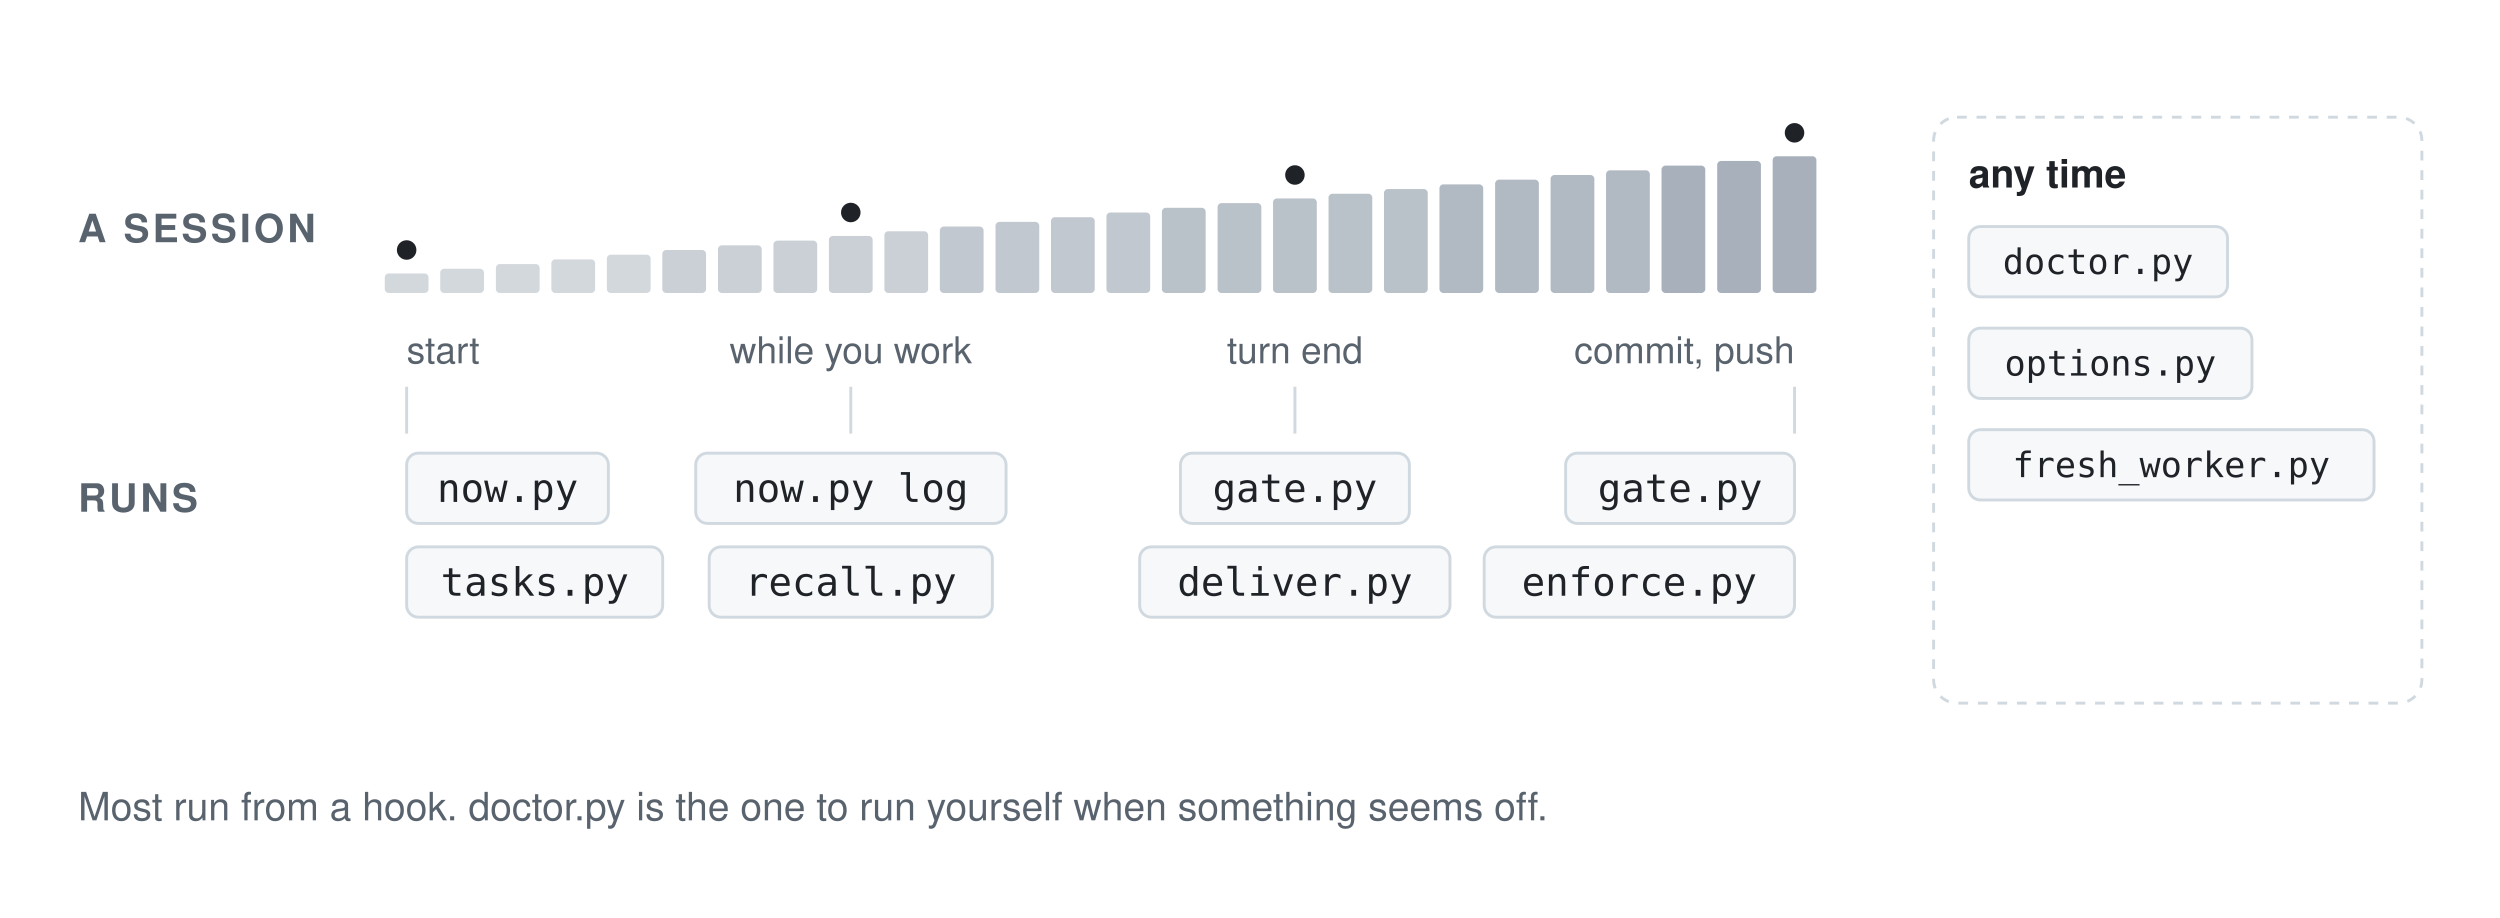
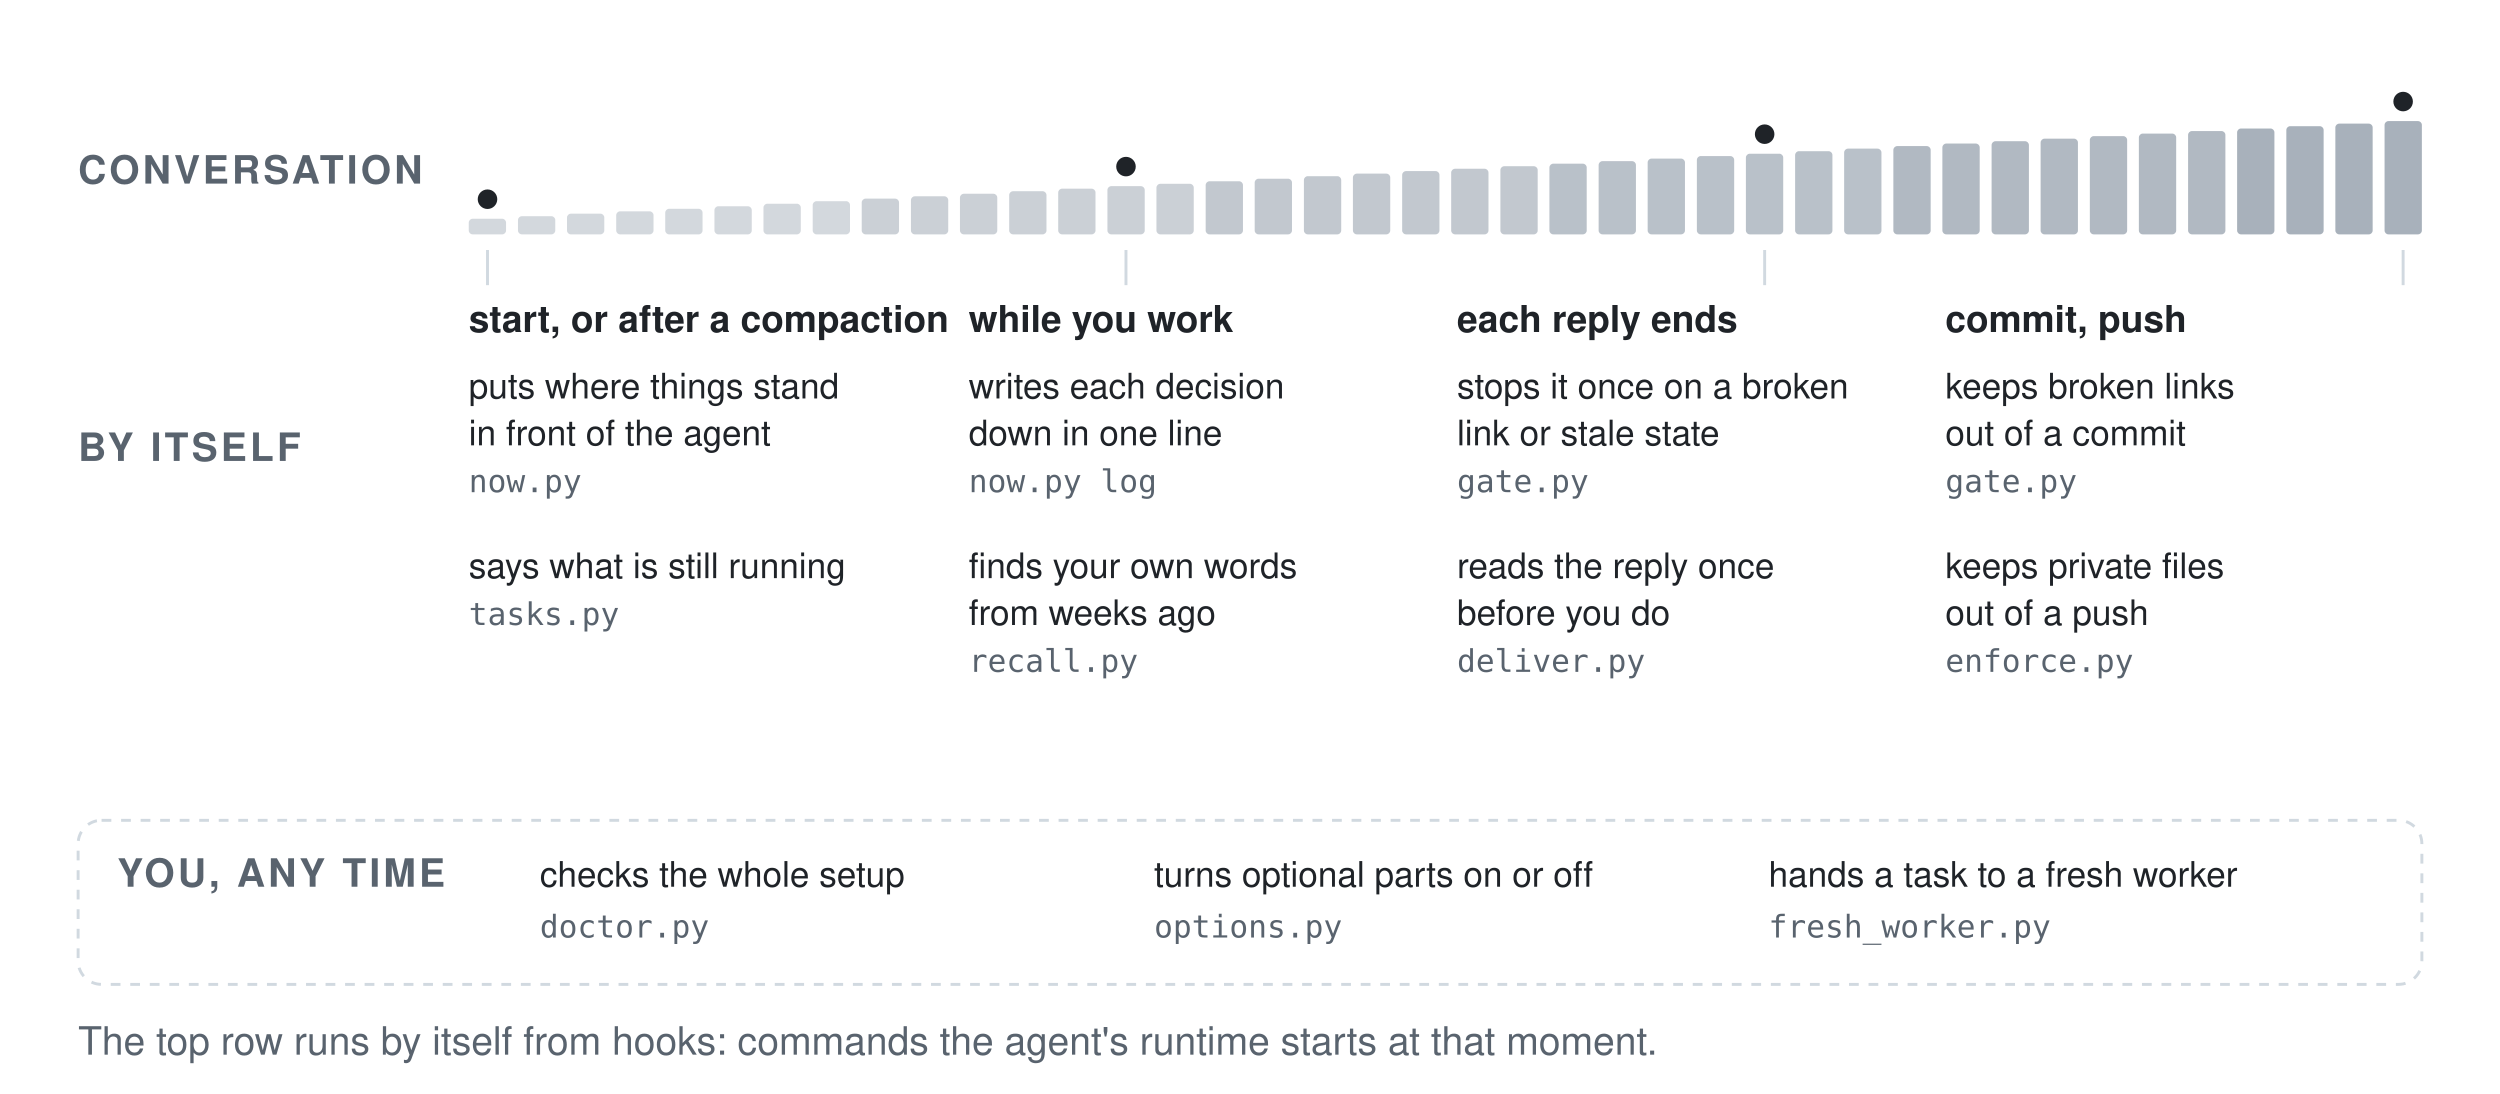
- <svg xmlns="http://www.w3.org/2000/svg" viewBox="0 0 1280 470" width="1280" height="470" role="img" aria-labelledby="t d">
-   <text x="40" y="124" font-size="20" font-family="ui-sans-serif, -apple-system, 'Segoe UI', Helvetica, Arial, sans-serif" fill="#59636e" font-weight="600" letter-spacing="1.6">A SESSION</text>
-   <rect x="197" y="140" width="22.4" height="10" rx="2" fill="#a8b1bb" opacity="0.5" />
-   <rect x="225.4" y="137.6" width="22.4" height="12.4" rx="2" fill="#a8b1bb" opacity="0.5" />
-   <rect x="253.9" y="135.2" width="22.4" height="14.8" rx="2" fill="#a8b1bb" opacity="0.5" />
-   <rect x="282.3" y="132.8" width="22.4" height="17.2" rx="2" fill="#a8b1bb" opacity="0.5" />
-   <rect x="310.7" y="130.4" width="22.4" height="19.6" rx="2" fill="#a8b1bb" opacity="0.5" />
-   <rect x="339.1" y="128" width="22.4" height="22" rx="2" fill="#a8b1bb" opacity="0.6" />
-   <rect x="367.6" y="125.6" width="22.4" height="24.4" rx="2" fill="#a8b1bb" opacity="0.6" />
-   <rect x="396" y="123.2" width="22.4" height="26.8" rx="2" fill="#a8b1bb" opacity="0.6" />
-   <rect x="424.4" y="120.8" width="22.4" height="29.2" rx="2" fill="#a8b1bb" opacity="0.6" />
-   <rect x="452.8" y="118.4" width="22.4" height="31.6" rx="2" fill="#a8b1bb" opacity="0.6" />
-   <rect x="481.2" y="116" width="22.4" height="34" rx="2" fill="#a8b1bb" opacity="0.7" />
-   <rect x="509.7" y="113.6" width="22.4" height="36.4" rx="2" fill="#a8b1bb" opacity="0.7" />
-   <rect x="538.1" y="111.2" width="22.4" height="38.8" rx="2" fill="#a8b1bb" opacity="0.7" />
-   <rect x="566.5" y="108.8" width="22.4" height="41.2" rx="2" fill="#a8b1bb" opacity="0.7" />
-   <rect x="594.9" y="106.4" width="22.4" height="43.6" rx="2" fill="#a8b1bb" opacity="0.8" />
-   <rect x="623.4" y="104" width="22.4" height="46" rx="2" fill="#a8b1bb" opacity="0.8" />
-   <rect x="651.8" y="101.6" width="22.4" height="48.4" rx="2" fill="#a8b1bb" opacity="0.8" />
-   <rect x="680.2" y="99.2" width="22.4" height="50.8" rx="2" fill="#a8b1bb" opacity="0.8" />
-   <rect x="708.6" y="96.8" width="22.4" height="53.2" rx="2" fill="#a8b1bb" opacity="0.8" />
-   <rect x="737" y="94.4" width="22.4" height="55.6" rx="2" fill="#a8b1bb" opacity="0.9" />
-   <rect x="765.5" y="92" width="22.4" height="58" rx="2" fill="#a8b1bb" opacity="0.9" />
-   <rect x="793.9" y="89.6" width="22.4" height="60.4" rx="2" fill="#a8b1bb" opacity="0.9" />
-   <rect x="822.3" y="87.2" width="22.4" height="62.8" rx="2" fill="#a8b1bb" opacity="0.9" />
-   <rect x="850.7" y="84.8" width="22.4" height="65.2" rx="2" fill="#a8b1bb" opacity="1" />
-   <rect x="879.2" y="82.4" width="22.4" height="67.6" rx="2" fill="#a8b1bb" opacity="1" />
-   <rect x="907.6" y="80" width="22.4" height="70" rx="2" fill="#a8b1bb" opacity="1" />
-   <text x="40" y="262" font-size="20" font-family="ui-sans-serif, -apple-system, 'Segoe UI', Helvetica, Arial, sans-serif" fill="#59636e" font-weight="600" letter-spacing="1.6">RUNS</text>
-   <circle cx="208.2" cy="128" r="5" fill="#1f2328" />
-   <line x1="208.2" y1="198" x2="208.2" y2="222" stroke="#d1d9e0" stroke-width="1.5" />
-   <text x="208.2" y="186" font-size="19" font-family="ui-sans-serif, -apple-system, 'Segoe UI', Helvetica, Arial, sans-serif" fill="#59636e">start</text>
-   <rect x="208.2" y="232" width="103.3" height="36" rx="6" fill="#f6f8fa" stroke="#d1d9e0" stroke-width="1.5" />
-   <text x="259.9" y="257" font-size="20" font-family="ui-monospace, SFMono-Regular, Menlo, Consolas, monospace" fill="#1f2328" text-anchor="middle">now.py</text>
-   <rect x="208.2" y="280" width="131.1" height="36" rx="6" fill="#f6f8fa" stroke="#d1d9e0" stroke-width="1.5" />
-   <text x="273.8" y="305" font-size="20" font-family="ui-monospace, SFMono-Regular, Menlo, Consolas, monospace" fill="#1f2328" text-anchor="middle">tasks.py</text>
-   <circle cx="435.6" cy="108.8" r="5" fill="#1f2328" />
-   <line x1="435.6" y1="198" x2="435.6" y2="222" stroke="#d1d9e0" stroke-width="1.5" />
-   <text x="435.6" y="186" font-size="19" font-family="ui-sans-serif, -apple-system, 'Segoe UI', Helvetica, Arial, sans-serif" fill="#59636e" text-anchor="middle">while you work</text>
-   <rect x="356.2" y="232" width="158.9" height="36" rx="6" fill="#f6f8fa" stroke="#d1d9e0" stroke-width="1.5" />
-   <text x="435.6" y="257" font-size="20" font-family="ui-monospace, SFMono-Regular, Menlo, Consolas, monospace" fill="#1f2328" text-anchor="middle">now.py log</text>
-   <rect x="363.1" y="280" width="145" height="36" rx="6" fill="#f6f8fa" stroke="#d1d9e0" stroke-width="1.5" />
-   <text x="435.6" y="305" font-size="20" font-family="ui-monospace, SFMono-Regular, Menlo, Consolas, monospace" fill="#1f2328" text-anchor="middle">recall.py</text>
-   <circle cx="663" cy="89.6" r="5" fill="#1f2328" />
-   <line x1="663" y1="198" x2="663" y2="222" stroke="#d1d9e0" stroke-width="1.5" />
-   <text x="663" y="186" font-size="19" font-family="ui-sans-serif, -apple-system, 'Segoe UI', Helvetica, Arial, sans-serif" fill="#59636e" text-anchor="middle">turn end</text>
-   <rect x="604.4" y="232" width="117.2" height="36" rx="6" fill="#f6f8fa" stroke="#d1d9e0" stroke-width="1.5" />
-   <text x="663" y="257" font-size="20" font-family="ui-monospace, SFMono-Regular, Menlo, Consolas, monospace" fill="#1f2328" text-anchor="middle">gate.py</text>
-   <rect x="583.5" y="280" width="158.9" height="36" rx="6" fill="#f6f8fa" stroke="#d1d9e0" stroke-width="1.5" />
-   <text x="663" y="305" font-size="20" font-family="ui-monospace, SFMono-Regular, Menlo, Consolas, monospace" fill="#1f2328" text-anchor="middle">deliver.py</text>
-   <circle cx="918.8" cy="68" r="5" fill="#1f2328" />
-   <line x1="918.8" y1="198" x2="918.8" y2="222" stroke="#d1d9e0" stroke-width="1.5" />
-   <text x="918.8" y="186" font-size="19" font-family="ui-sans-serif, -apple-system, 'Segoe UI', Helvetica, Arial, sans-serif" fill="#59636e" text-anchor="end">commit, push</text>
-   <rect x="801.6" y="232" width="117.2" height="36" rx="6" fill="#f6f8fa" stroke="#d1d9e0" stroke-width="1.5" />
-   <text x="860.2" y="257" font-size="20" font-family="ui-monospace, SFMono-Regular, Menlo, Consolas, monospace" fill="#1f2328" text-anchor="middle">gate.py</text>
-   <rect x="759.9" y="280" width="158.9" height="36" rx="6" fill="#f6f8fa" stroke="#d1d9e0" stroke-width="1.5" />
-   <text x="839.3" y="305" font-size="20" font-family="ui-monospace, SFMono-Regular, Menlo, Consolas, monospace" fill="#1f2328" text-anchor="middle">enforce.py</text>
-   <rect x="990" y="60" width="250" height="300" rx="12" fill="none" stroke="#d1d9e0" stroke-width="1.5" stroke-dasharray="5 5" />
-   <text x="1008" y="96" font-size="20" font-family="ui-sans-serif, -apple-system, 'Segoe UI', Helvetica, Arial, sans-serif" fill="#1f2328" font-weight="600">any time</text>
-   <rect x="1008" y="116" width="132.5" height="36" rx="6" fill="#f6f8fa" stroke="#d1d9e0" stroke-width="1.5" />
-   <text x="1074.2" y="140.3" font-size="18" font-family="ui-monospace, SFMono-Regular, Menlo, Consolas, monospace" fill="#1f2328" text-anchor="middle">doctor.py</text>
-   <rect x="1008" y="168" width="145" height="36" rx="6" fill="#f6f8fa" stroke="#d1d9e0" stroke-width="1.5" />
-   <text x="1080.5" y="192.3" font-size="18" font-family="ui-monospace, SFMono-Regular, Menlo, Consolas, monospace" fill="#1f2328" text-anchor="middle">options.py</text>
-   <rect x="1008" y="220" width="207.5" height="36" rx="6" fill="#f6f8fa" stroke="#d1d9e0" stroke-width="1.5" />
-   <text x="1111.7" y="244.3" font-size="18" font-family="ui-monospace, SFMono-Regular, Menlo, Consolas, monospace" fill="#1f2328" text-anchor="middle">fresh_worker.py</text>
-   <text x="40" y="420" font-size="20" font-family="ui-sans-serif, -apple-system, 'Segoe UI', Helvetica, Arial, sans-serif" fill="#59636e">Most run from a hook. doctor.py is the one to run yourself when something seems off.</text>
+ <svg xmlns="http://www.w3.org/2000/svg" viewBox="0 0 1280 560" width="1280" height="560" role="img" aria-labelledby="t d">
+   <text x="40" y="94" font-size="20" font-family="ui-sans-serif, -apple-system, 'Segoe UI', Helvetica, Arial, sans-serif" fill="#59636e" font-weight="600" letter-spacing="1.6">CONVERSATION</text>
+   <rect x="240" y="112" width="19.1" height="8" rx="2" fill="#a8b1bb" opacity="0.5" />
+   <rect x="265.2" y="110.7" width="19.1" height="9.3" rx="2" fill="#a8b1bb" opacity="0.5" />
+   <rect x="290.3" y="109.4" width="19.1" height="10.6" rx="2" fill="#a8b1bb" opacity="0.5" />
+   <rect x="315.5" y="108.2" width="19.1" height="11.8" rx="2" fill="#a8b1bb" opacity="0.5" />
+   <rect x="340.6" y="106.9" width="19.1" height="13.1" rx="2" fill="#a8b1bb" opacity="0.5" />
+   <rect x="365.8" y="105.6" width="19.1" height="14.4" rx="2" fill="#a8b1bb" opacity="0.5" />
+   <rect x="390.9" y="104.3" width="19.1" height="15.7" rx="2" fill="#a8b1bb" opacity="0.5" />
+   <rect x="416.1" y="103" width="19.1" height="17" rx="2" fill="#a8b1bb" opacity="0.5" />
+   <rect x="441.2" y="101.7" width="19.1" height="18.3" rx="2" fill="#a8b1bb" opacity="0.6" />
+   <rect x="466.4" y="100.5" width="19.1" height="19.5" rx="2" fill="#a8b1bb" opacity="0.6" />
+   <rect x="491.5" y="99.2" width="19.1" height="20.8" rx="2" fill="#a8b1bb" opacity="0.6" />
+   <rect x="516.7" y="97.9" width="19.1" height="22.1" rx="2" fill="#a8b1bb" opacity="0.6" />
+   <rect x="541.8" y="96.6" width="19.1" height="23.4" rx="2" fill="#a8b1bb" opacity="0.6" />
+   <rect x="567" y="95.3" width="19.1" height="24.7" rx="2" fill="#a8b1bb" opacity="0.6" />
+   <rect x="592.1" y="94.1" width="19.1" height="25.9" rx="2" fill="#a8b1bb" opacity="0.6" />
+   <rect x="617.3" y="92.8" width="19.1" height="27.2" rx="2" fill="#a8b1bb" opacity="0.7" />
+   <rect x="642.4" y="91.5" width="19.1" height="28.5" rx="2" fill="#a8b1bb" opacity="0.7" />
+   <rect x="667.6" y="90.2" width="19.1" height="29.8" rx="2" fill="#a8b1bb" opacity="0.7" />
+   <rect x="692.7" y="88.9" width="19.1" height="31.1" rx="2" fill="#a8b1bb" opacity="0.7" />
+   <rect x="717.9" y="87.6" width="19.1" height="32.4" rx="2" fill="#a8b1bb" opacity="0.7" />
+   <rect x="743" y="86.4" width="19.1" height="33.6" rx="2" fill="#a8b1bb" opacity="0.7" />
+   <rect x="768.2" y="85.1" width="19.1" height="34.9" rx="2" fill="#a8b1bb" opacity="0.7" />
+   <rect x="793.3" y="83.8" width="19.1" height="36.2" rx="2" fill="#a8b1bb" opacity="0.8" />
+   <rect x="818.5" y="82.5" width="19.1" height="37.5" rx="2" fill="#a8b1bb" opacity="0.8" />
+   <rect x="843.6" y="81.2" width="19.1" height="38.8" rx="2" fill="#a8b1bb" opacity="0.8" />
+   <rect x="868.8" y="79.9" width="19.1" height="40.1" rx="2" fill="#a8b1bb" opacity="0.8" />
+   <rect x="893.9" y="78.7" width="19.1" height="41.3" rx="2" fill="#a8b1bb" opacity="0.8" />
+   <rect x="919.1" y="77.4" width="19.1" height="42.6" rx="2" fill="#a8b1bb" opacity="0.8" />
+   <rect x="944.2" y="76.1" width="19.1" height="43.9" rx="2" fill="#a8b1bb" opacity="0.8" />
+   <rect x="969.4" y="74.8" width="19.1" height="45.2" rx="2" fill="#a8b1bb" opacity="0.9" />
+   <rect x="994.5" y="73.5" width="19.1" height="46.5" rx="2" fill="#a8b1bb" opacity="0.9" />
+   <rect x="1019.7" y="72.3" width="19.1" height="47.7" rx="2" fill="#a8b1bb" opacity="0.9" />
+   <rect x="1044.8" y="71" width="19.1" height="49" rx="2" fill="#a8b1bb" opacity="0.9" />
+   <rect x="1070" y="69.7" width="19.1" height="50.3" rx="2" fill="#a8b1bb" opacity="0.9" />
+   <rect x="1095.1" y="68.4" width="19.1" height="51.6" rx="2" fill="#a8b1bb" opacity="0.9" />
+   <rect x="1120.3" y="67.1" width="19.1" height="52.9" rx="2" fill="#a8b1bb" opacity="0.9" />
+   <rect x="1145.4" y="65.8" width="19.1" height="54.2" rx="2" fill="#a8b1bb" opacity="1" />
+   <rect x="1170.6" y="64.6" width="19.1" height="55.4" rx="2" fill="#a8b1bb" opacity="1" />
+   <rect x="1195.7" y="63.3" width="19.1" height="56.7" rx="2" fill="#a8b1bb" opacity="1" />
+   <rect x="1220.9" y="62" width="19.1" height="58" rx="2" fill="#a8b1bb" opacity="1" />
+   <text x="40" y="236" font-size="20" font-family="ui-sans-serif, -apple-system, 'Segoe UI', Helvetica, Arial, sans-serif" fill="#59636e" font-weight="600" letter-spacing="1.6">BY ITSELF</text>
+   <circle cx="249.6" cy="102" r="5" fill="#1f2328" />
+   <line x1="249.6" y1="128" x2="249.6" y2="146" stroke="#d1d9e0" stroke-width="1.5" />
+   <text x="240" y="170" font-size="19" font-family="ui-sans-serif, -apple-system, 'Segoe UI', Helvetica, Arial, sans-serif" fill="#1f2328" font-weight="600">start, or after a compaction</text>
+   <text x="240" y="204" font-size="18" font-family="ui-sans-serif, -apple-system, 'Segoe UI', Helvetica, Arial, sans-serif" fill="#1f2328">puts where things stand</text>
+   <text x="240" y="228" font-size="18" font-family="ui-sans-serif, -apple-system, 'Segoe UI', Helvetica, Arial, sans-serif" fill="#1f2328">in front of the agent</text>
+   <text x="240" y="252" font-size="16" font-family="ui-monospace, SFMono-Regular, Menlo, Consolas, monospace" fill="#59636e">now.py</text>
+   <text x="240" y="296" font-size="18" font-family="ui-sans-serif, -apple-system, 'Segoe UI', Helvetica, Arial, sans-serif" fill="#1f2328">says what is still running</text>
+   <text x="240" y="320" font-size="16" font-family="ui-monospace, SFMono-Regular, Menlo, Consolas, monospace" fill="#59636e">tasks.py</text>
+   <circle cx="576.5" cy="85.3" r="5" fill="#1f2328" />
+   <line x1="576.5" y1="128" x2="576.5" y2="146" stroke="#d1d9e0" stroke-width="1.5" />
+   <text x="496" y="170" font-size="19" font-family="ui-sans-serif, -apple-system, 'Segoe UI', Helvetica, Arial, sans-serif" fill="#1f2328" font-weight="600">while you work</text>
+   <text x="496" y="204" font-size="18" font-family="ui-sans-serif, -apple-system, 'Segoe UI', Helvetica, Arial, sans-serif" fill="#1f2328">writes each decision</text>
+   <text x="496" y="228" font-size="18" font-family="ui-sans-serif, -apple-system, 'Segoe UI', Helvetica, Arial, sans-serif" fill="#1f2328">down in one line</text>
+   <text x="496" y="252" font-size="16" font-family="ui-monospace, SFMono-Regular, Menlo, Consolas, monospace" fill="#59636e">now.py log</text>
+   <text x="496" y="296" font-size="18" font-family="ui-sans-serif, -apple-system, 'Segoe UI', Helvetica, Arial, sans-serif" fill="#1f2328">finds your own words</text>
+   <text x="496" y="320" font-size="18" font-family="ui-sans-serif, -apple-system, 'Segoe UI', Helvetica, Arial, sans-serif" fill="#1f2328">from weeks ago</text>
+   <text x="496" y="344" font-size="16" font-family="ui-monospace, SFMono-Regular, Menlo, Consolas, monospace" fill="#59636e">recall.py</text>
+   <circle cx="903.5" cy="68.7" r="5" fill="#1f2328" />
+   <line x1="903.5" y1="128" x2="903.5" y2="146" stroke="#d1d9e0" stroke-width="1.5" />
+   <text x="746" y="170" font-size="19" font-family="ui-sans-serif, -apple-system, 'Segoe UI', Helvetica, Arial, sans-serif" fill="#1f2328" font-weight="600">each reply ends</text>
+   <text x="746" y="204" font-size="18" font-family="ui-sans-serif, -apple-system, 'Segoe UI', Helvetica, Arial, sans-serif" fill="#1f2328">stops it once on a broken</text>
+   <text x="746" y="228" font-size="18" font-family="ui-sans-serif, -apple-system, 'Segoe UI', Helvetica, Arial, sans-serif" fill="#1f2328">link or stale state</text>
+   <text x="746" y="252" font-size="16" font-family="ui-monospace, SFMono-Regular, Menlo, Consolas, monospace" fill="#59636e">gate.py</text>
+   <text x="746" y="296" font-size="18" font-family="ui-sans-serif, -apple-system, 'Segoe UI', Helvetica, Arial, sans-serif" fill="#1f2328">reads the reply once</text>
+   <text x="746" y="320" font-size="18" font-family="ui-sans-serif, -apple-system, 'Segoe UI', Helvetica, Arial, sans-serif" fill="#1f2328">before you do</text>
+   <text x="746" y="344" font-size="16" font-family="ui-monospace, SFMono-Regular, Menlo, Consolas, monospace" fill="#59636e">deliver.py</text>
+   <circle cx="1230.4" cy="52" r="5" fill="#1f2328" />
+   <line x1="1230.4" y1="128" x2="1230.4" y2="146" stroke="#d1d9e0" stroke-width="1.5" />
+   <text x="996" y="170" font-size="19" font-family="ui-sans-serif, -apple-system, 'Segoe UI', Helvetica, Arial, sans-serif" fill="#1f2328" font-weight="600">commit, push</text>
+   <text x="996" y="204" font-size="18" font-family="ui-sans-serif, -apple-system, 'Segoe UI', Helvetica, Arial, sans-serif" fill="#1f2328">keeps broken links</text>
+   <text x="996" y="228" font-size="18" font-family="ui-sans-serif, -apple-system, 'Segoe UI', Helvetica, Arial, sans-serif" fill="#1f2328">out of a commit</text>
+   <text x="996" y="252" font-size="16" font-family="ui-monospace, SFMono-Regular, Menlo, Consolas, monospace" fill="#59636e">gate.py</text>
+   <text x="996" y="296" font-size="18" font-family="ui-sans-serif, -apple-system, 'Segoe UI', Helvetica, Arial, sans-serif" fill="#1f2328">keeps private files</text>
+   <text x="996" y="320" font-size="18" font-family="ui-sans-serif, -apple-system, 'Segoe UI', Helvetica, Arial, sans-serif" fill="#1f2328">out of a push</text>
+   <text x="996" y="344" font-size="16" font-family="ui-monospace, SFMono-Regular, Menlo, Consolas, monospace" fill="#59636e">enforce.py</text>
+   <rect x="40" y="420" width="1200" height="84" rx="12" fill="none" stroke="#d1d9e0" stroke-width="1.5" stroke-dasharray="5 5" />
+   <text x="60" y="454" font-size="20" font-family="ui-sans-serif, -apple-system, 'Segoe UI', Helvetica, Arial, sans-serif" fill="#59636e" font-weight="600" letter-spacing="1.6">YOU, ANY TIME</text>
+   <text x="276.4" y="454" font-size="18" font-family="ui-sans-serif, -apple-system, 'Segoe UI', Helvetica, Arial, sans-serif" fill="#1f2328">checks the whole setup</text>
+   <text x="276.4" y="480" font-size="16" font-family="ui-monospace, SFMono-Regular, Menlo, Consolas, monospace" fill="#59636e">doctor.py</text>
+   <text x="590.9" y="454" font-size="18" font-family="ui-sans-serif, -apple-system, 'Segoe UI', Helvetica, Arial, sans-serif" fill="#1f2328">turns optional parts on or off</text>
+   <text x="590.9" y="480" font-size="16" font-family="ui-monospace, SFMono-Regular, Menlo, Consolas, monospace" fill="#59636e">options.py</text>
+   <text x="905.5" y="454" font-size="18" font-family="ui-sans-serif, -apple-system, 'Segoe UI', Helvetica, Arial, sans-serif" fill="#1f2328">hands a task to a fresh worker</text>
+   <text x="905.5" y="480" font-size="16" font-family="ui-monospace, SFMono-Regular, Menlo, Consolas, monospace" fill="#59636e">fresh_worker.py</text>
+   <text x="40" y="540" font-size="20" font-family="ui-sans-serif, -apple-system, 'Segoe UI', Helvetica, Arial, sans-serif" fill="#59636e">The top row runs by itself from hooks: commands the agent's runtime starts at that moment.</text>
</svg>
